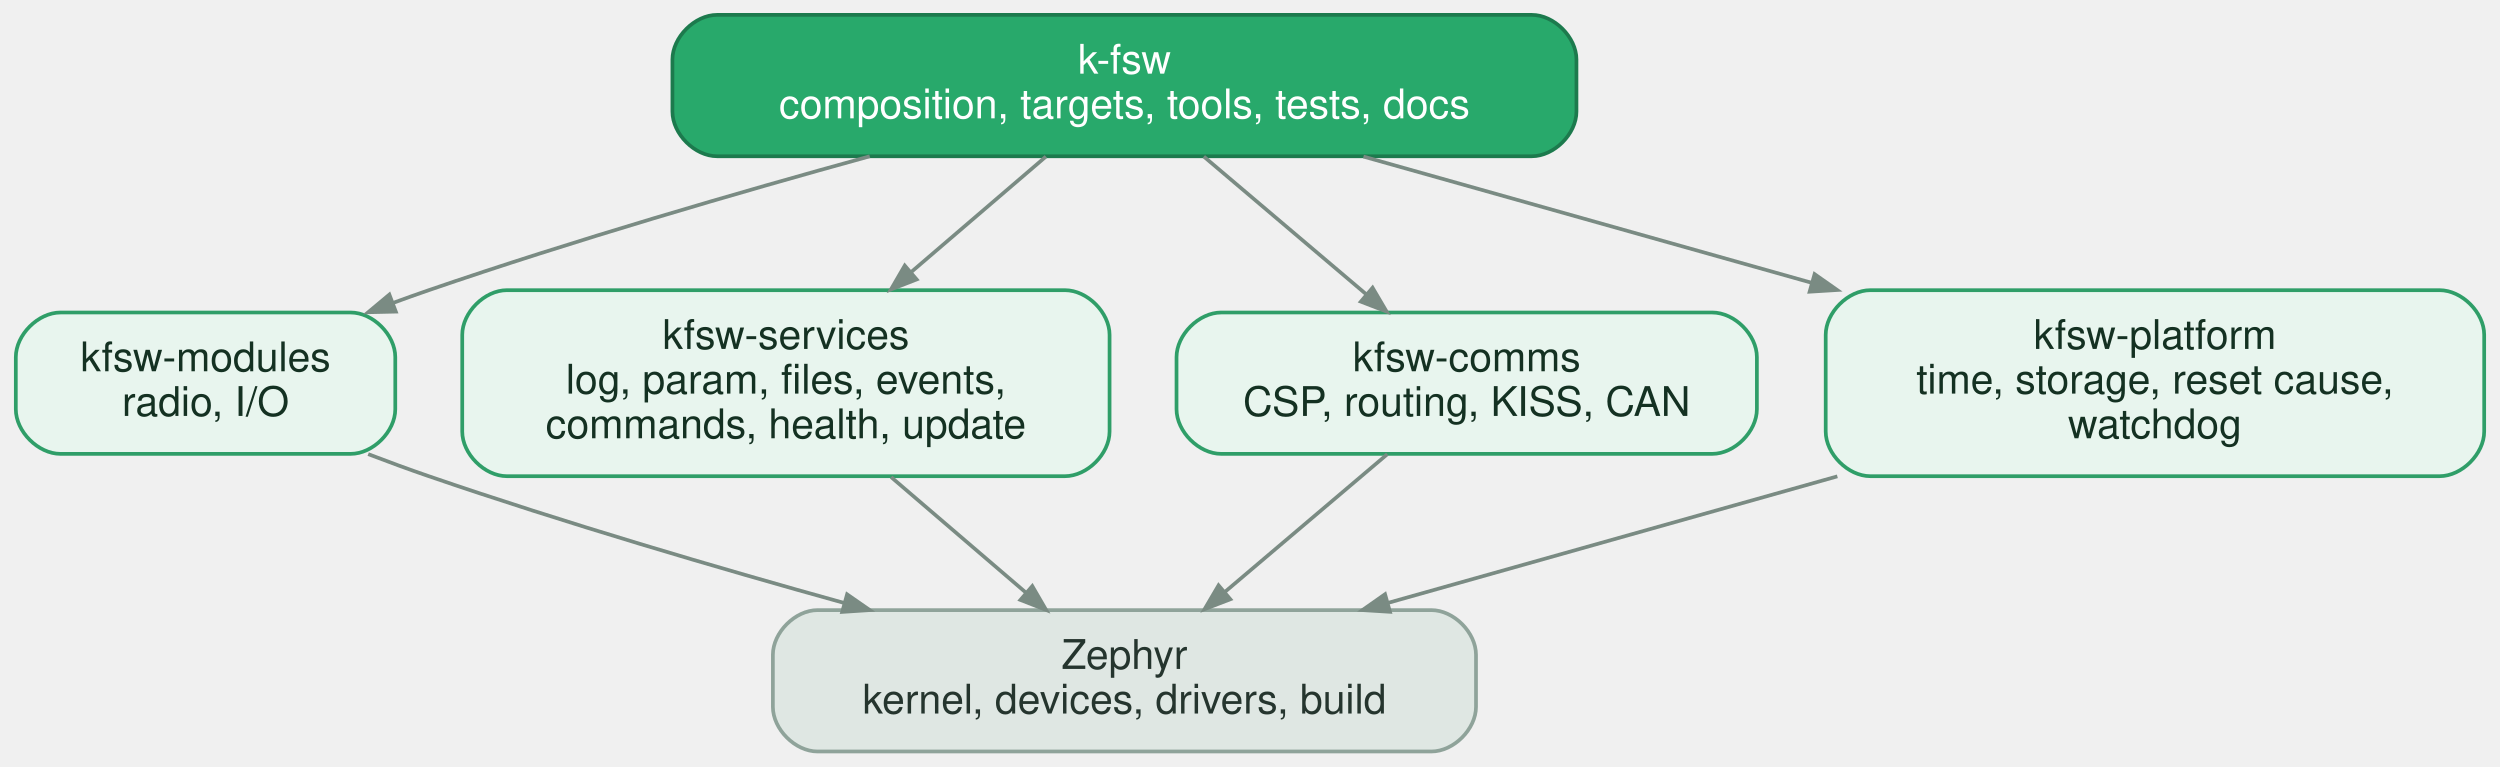
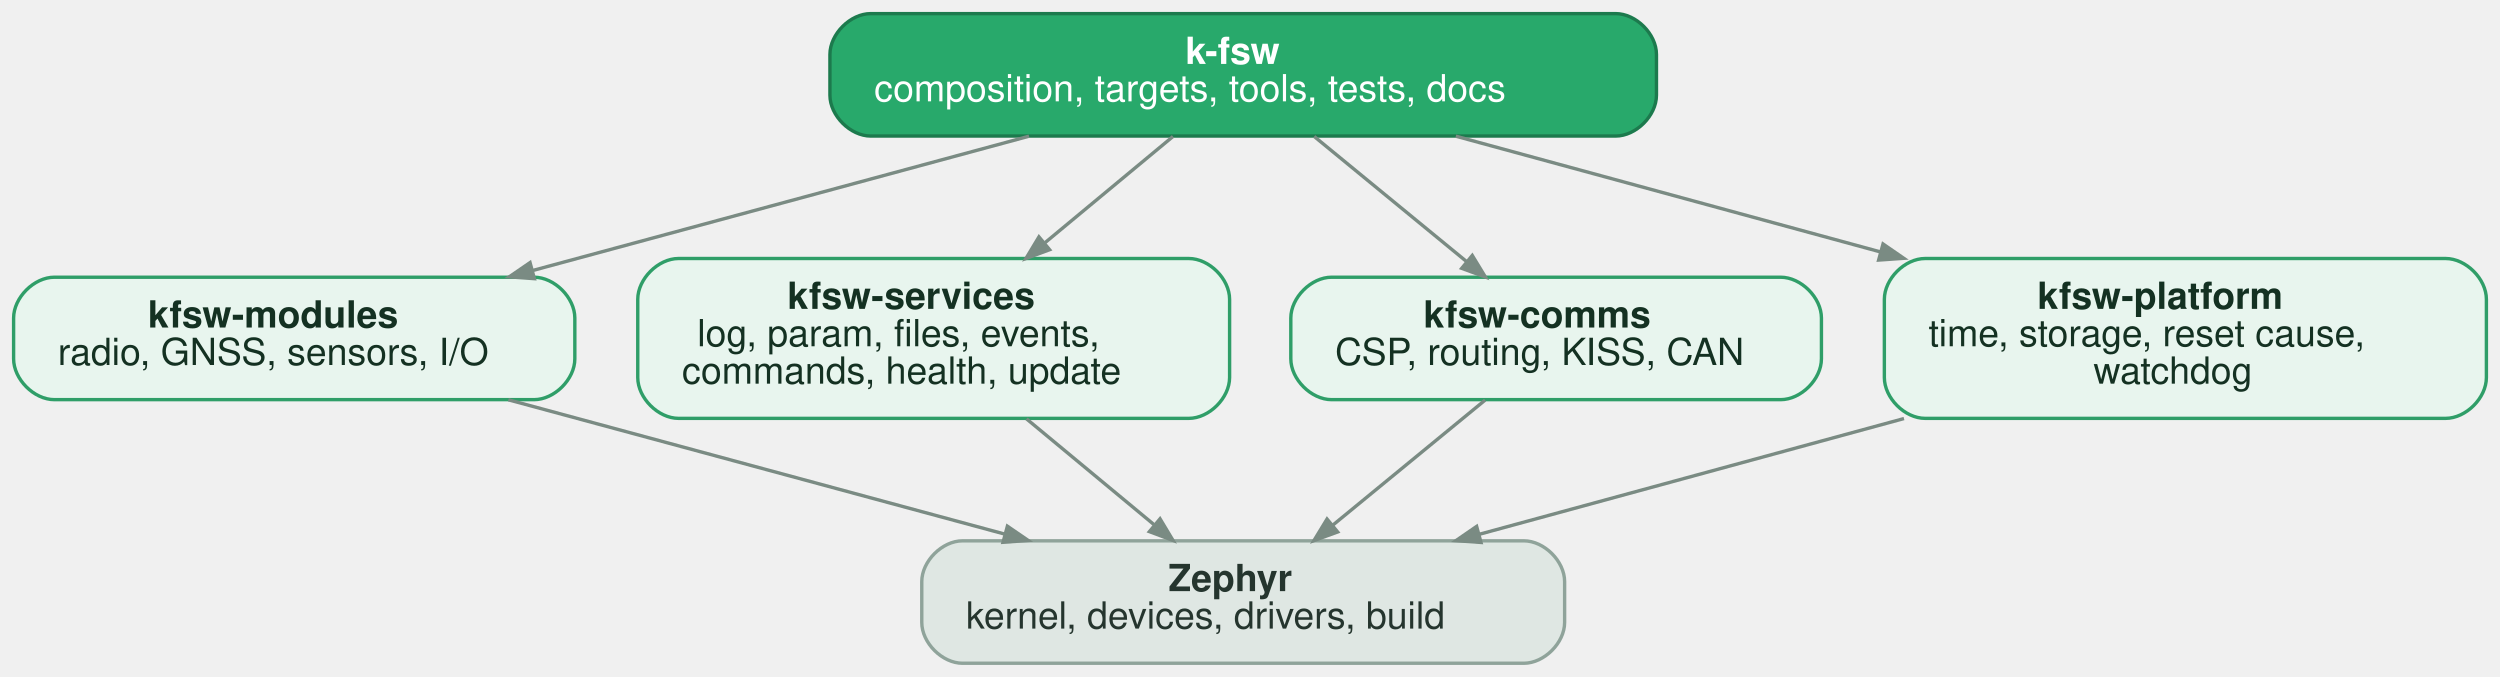
- <svg xmlns="http://www.w3.org/2000/svg" width="672pt" height="206pt" viewBox="0.00 0.00 671.50 206.00">
-   <g id="graph0" class="graph" transform="scale(1 1) rotate(0) translate(4 202)">
+ <svg xmlns="http://www.w3.org/2000/svg" width="735pt" height="199pt" viewBox="0.00 0.00 735.00 199.00">
+   <g id="graph0" class="graph" transform="scale(1 1) rotate(0) translate(4 195)">
    <g id="node1" class="node">
-       <path fill="#28a96b" stroke="#1c7a4d" d="M407.5,-198C407.5,-198 188.5,-198 188.5,-198 182.5,-198 176.5,-192 176.5,-186 176.5,-186 176.5,-172 176.5,-172 176.5,-166 182.5,-160 188.5,-160 188.5,-160 407.5,-160 407.5,-160 413.5,-160 419.5,-166 419.5,-172 419.5,-172 419.5,-186 419.5,-186 419.5,-192 413.5,-198 407.5,-198" />
-       <text text-anchor="middle" x="298" y="-182.2" font-family="Helvetica,sans-Serif" font-size="11.00" fill="#ffffff">k-fsw</text>
-       <text text-anchor="middle" x="298" y="-170.2" font-family="Helvetica,sans-Serif" font-size="11.00" fill="#ffffff">composition, targets, tools, tests, docs</text>
+       <path fill="#28a96b" stroke="#1c7a4d" d="M471,-191C471,-191 252,-191 252,-191 246,-191 240,-185 240,-179 240,-179 240,-167 240,-167 240,-161 246,-155 252,-155 252,-155 471,-155 471,-155 477,-155 483,-161 483,-167 483,-167 483,-179 483,-179 483,-185 477,-191 471,-191" />
+       <text text-anchor="start" x="344.5" y="-176.2" font-family="Helvetica,sans-Serif" font-weight="bold" font-size="11.00" fill="#ffffff">k-fsw</text>
+       <text text-anchor="start" x="253" y="-165.2" font-family="Helvetica,sans-Serif" font-size="11.00" fill="#ffffff">composition, targets, tools, tests, docs</text>
    </g>
    <g id="node2" class="node">
-       <path fill="#e8f5ee" stroke="#2f9e68" d="M90,-118C90,-118 12,-118 12,-118 6,-118 0,-112 0,-106 0,-106 0,-92 0,-92 0,-86 6,-80 12,-80 12,-80 90,-80 90,-80 96,-80 102,-86 102,-92 102,-92 102,-106 102,-106 102,-112 96,-118 90,-118" />
-       <text text-anchor="middle" x="51" y="-102.2" font-family="Helvetica,sans-Serif" font-size="11.00" fill="#143122">kfsw-modules</text>
-       <text text-anchor="middle" x="51" y="-90.2" font-family="Helvetica,sans-Serif" font-size="11.00" fill="#143122">radio, I/O</text>
+       <path fill="#e8f5ee" stroke="#2f9e68" d="M153,-113.5C153,-113.5 12,-113.5 12,-113.5 6,-113.5 0,-107.5 0,-101.5 0,-101.5 0,-89.5 0,-89.5 0,-83.5 6,-77.5 12,-77.5 12,-77.5 153,-77.5 153,-77.5 159,-77.5 165,-83.5 165,-89.5 165,-89.5 165,-101.5 165,-101.5 165,-107.5 159,-113.5 153,-113.5" />
+       <text text-anchor="start" x="39.5" y="-98.7" font-family="Helvetica,sans-Serif" font-weight="bold" font-size="11.00" fill="#143122">kfsw-modules</text>
+       <text text-anchor="start" x="13" y="-87.7" font-family="Helvetica,sans-Serif" font-size="11.00" fill="#143122">radio, GNSS, sensors, I/O</text>
    </g>
    <g id="edge1" class="edge">
-       <path fill="none" stroke="#7a8b83" d="M229.54,-159.99C193.93,-150.18 149.83,-137.34 111,-124 107.85,-122.92 104.62,-121.76 101.38,-120.57" />
-       <polygon fill="#7a8b83" stroke="#7a8b83" points="102.14,-118.24 94.72,-118.07 100.41,-122.82 102.14,-118.24" />
+       <path fill="none" stroke="#7a8b83" d="M298.54,-154.96C255.12,-143.21 197.38,-127.59 152.52,-115.45" />
+       <polygon fill="#7a8b83" stroke="#7a8b83" points="153.11,-113.07 145.71,-113.61 151.83,-117.8 153.11,-113.07" />
    </g>
    <g id="node3" class="node">
-       <path fill="#e8f5ee" stroke="#2f9e68" d="M282,-124C282,-124 132,-124 132,-124 126,-124 120,-118 120,-112 120,-112 120,-86 120,-86 120,-80 126,-74 132,-74 132,-74 282,-74 282,-74 288,-74 294,-80 294,-86 294,-86 294,-112 294,-112 294,-118 288,-124 282,-124" />
-       <text text-anchor="middle" x="207" y="-108.2" font-family="Helvetica,sans-Serif" font-size="11.00" fill="#143122">kfsw-services</text>
-       <text text-anchor="middle" x="207" y="-96.2" font-family="Helvetica,sans-Serif" font-size="11.00" fill="#143122">log, param, files, events,</text>
-       <text text-anchor="middle" x="207" y="-84.2" font-family="Helvetica,sans-Serif" font-size="11.00" fill="#143122">commands, health, update</text>
+       <path fill="#e8f5ee" stroke="#2f9e68" d="M345.5,-119C345.5,-119 195.5,-119 195.5,-119 189.5,-119 183.5,-113 183.5,-107 183.5,-107 183.5,-84 183.5,-84 183.5,-78 189.5,-72 195.5,-72 195.5,-72 345.5,-72 345.5,-72 351.5,-72 357.5,-78 357.5,-84 357.5,-84 357.5,-107 357.5,-107 357.5,-113 351.5,-119 345.5,-119" />
+       <text text-anchor="start" x="227.5" y="-104.2" font-family="Helvetica,sans-Serif" font-weight="bold" font-size="11.00" fill="#143122">kfsw-services</text>
+       <text text-anchor="start" x="201" y="-93.2" font-family="Helvetica,sans-Serif" font-size="11.00" fill="#143122">log, param, files, events,</text>
+       <text text-anchor="start" x="196.5" y="-82.2" font-family="Helvetica,sans-Serif" font-size="11.00" fill="#143122">commands, health, update</text>
    </g>
    <g id="edge2" class="edge">
-       <path fill="none" stroke="#7a8b83" d="M276.89,-159.91C266.15,-150.7 252.83,-139.28 240.7,-128.89" />
-       <polygon fill="#7a8b83" stroke="#7a8b83" points="242.14,-126.89 235.23,-124.2 238.95,-130.61 242.14,-126.89" />
+       <path fill="none" stroke="#7a8b83" d="M340.85,-154.87C329.75,-145.66 315.81,-134.1 303.28,-123.69" />
+       <polygon fill="#7a8b83" stroke="#7a8b83" points="304.58,-121.59 297.63,-119.01 301.45,-125.36 304.58,-121.59" />
    </g>
    <g id="node4" class="node">
-       <path fill="#e8f5ee" stroke="#2f9e68" d="M456,-118C456,-118 324,-118 324,-118 318,-118 312,-112 312,-106 312,-106 312,-92 312,-92 312,-86 318,-80 324,-80 324,-80 456,-80 456,-80 462,-80 468,-86 468,-92 468,-92 468,-106 468,-106 468,-112 462,-118 456,-118" />
-       <text text-anchor="middle" x="390" y="-102.2" font-family="Helvetica,sans-Serif" font-size="11.00" fill="#143122">kfsw-comms</text>
-       <text text-anchor="middle" x="390" y="-90.2" font-family="Helvetica,sans-Serif" font-size="11.00" fill="#143122">CSP, routing, KISS, CAN</text>
+       <path fill="#e8f5ee" stroke="#2f9e68" d="M519.5,-113.5C519.5,-113.5 387.5,-113.5 387.5,-113.5 381.5,-113.5 375.5,-107.5 375.5,-101.5 375.5,-101.5 375.5,-89.5 375.5,-89.5 375.5,-83.5 381.5,-77.5 387.5,-77.5 387.5,-77.5 519.5,-77.5 519.5,-77.5 525.5,-77.5 531.5,-83.5 531.5,-89.5 531.5,-89.5 531.5,-101.5 531.5,-101.5 531.5,-107.5 525.5,-113.5 519.5,-113.5" />
+       <text text-anchor="start" x="414.5" y="-98.7" font-family="Helvetica,sans-Serif" font-weight="bold" font-size="11.00" fill="#143122">kfsw-comms</text>
+       <text text-anchor="start" x="388.5" y="-87.7" font-family="Helvetica,sans-Serif" font-size="11.00" fill="#143122">CSP, routing, KISS, CAN</text>
    </g>
    <g id="edge3" class="edge">
-       <path fill="none" stroke="#7a8b83" d="M319.34,-159.91C332.37,-148.86 349.14,-134.64 363.07,-122.83" />
-       <polygon fill="#7a8b83" stroke="#7a8b83" points="364.7,-124.66 368.46,-118.26 361.54,-120.92 364.7,-124.66" />
+       <path fill="none" stroke="#7a8b83" d="M382.38,-154.87C395.67,-143.96 413,-129.74 427.22,-118.06" />
+       <polygon fill="#7a8b83" stroke="#7a8b83" points="428.85,-119.9 432.71,-113.56 425.74,-116.11 428.85,-119.9" />
    </g>
    <g id="node5" class="node">
-       <path fill="#e8f5ee" stroke="#2f9e68" d="M651.5,-124C651.5,-124 498.5,-124 498.5,-124 492.5,-124 486.5,-118 486.5,-112 486.5,-112 486.5,-86 486.5,-86 486.5,-80 492.5,-74 498.5,-74 498.5,-74 651.5,-74 651.5,-74 657.5,-74 663.5,-80 663.5,-86 663.5,-86 663.5,-112 663.5,-112 663.5,-118 657.5,-124 651.5,-124" />
-       <text text-anchor="middle" x="575" y="-108.2" font-family="Helvetica,sans-Serif" font-size="11.00" fill="#143122">kfsw-platform</text>
-       <text text-anchor="middle" x="575" y="-96.2" font-family="Helvetica,sans-Serif" font-size="11.00" fill="#143122">time, storage, reset cause,</text>
-       <text text-anchor="middle" x="575" y="-84.2" font-family="Helvetica,sans-Serif" font-size="11.00" fill="#143122">watchdog</text>
+       <path fill="#e8f5ee" stroke="#2f9e68" d="M715,-119C715,-119 562,-119 562,-119 556,-119 550,-113 550,-107 550,-107 550,-84 550,-84 550,-78 556,-72 562,-72 562,-72 715,-72 715,-72 721,-72 727,-78 727,-84 727,-84 727,-107 727,-107 727,-113 721,-119 715,-119" />
+       <text text-anchor="start" x="595" y="-104.2" font-family="Helvetica,sans-Serif" font-weight="bold" font-size="11.00" fill="#143122">kfsw-platform</text>
+       <text text-anchor="start" x="563" y="-93.2" font-family="Helvetica,sans-Serif" font-size="11.00" fill="#143122">time, storage, reset cause,</text>
+       <text text-anchor="start" x="611.5" y="-82.2" font-family="Helvetica,sans-Serif" font-size="11.00" fill="#143122">watchdog</text>
    </g>
    <g id="edge4" class="edge">
-       <path fill="none" stroke="#7a8b83" d="M362.25,-159.91C398.05,-149.83 443.26,-137.1 482.78,-125.97" />
-       <polygon fill="#7a8b83" stroke="#7a8b83" points="483.51,-128.31 489.58,-124.05 482.18,-123.59 483.51,-128.31" />
+       <path fill="none" stroke="#7a8b83" d="M424.01,-154.96C460.81,-144.93 507.99,-132.07 548.72,-120.97" />
+       <polygon fill="#7a8b83" stroke="#7a8b83" points="549.61,-123.27 555.72,-119.06 548.32,-118.54 549.61,-123.27" />
    </g>
    <g id="node6" class="node">
-       <path fill="#dfe7e3" stroke="#8fa39a" d="M380.5,-38C380.5,-38 215.5,-38 215.5,-38 209.5,-38 203.5,-32 203.5,-26 203.5,-26 203.5,-12 203.5,-12 203.5,-6 209.5,0 215.5,0 215.5,0 380.5,0 380.5,0 386.5,0 392.5,-6 392.5,-12 392.5,-12 392.5,-26 392.5,-26 392.5,-32 386.5,-38 380.5,-38" />
-       <text text-anchor="middle" x="298" y="-22.2" font-family="Helvetica,sans-Serif" font-size="11.00" fill="#25352e">Zephyr</text>
-       <text text-anchor="middle" x="298" y="-10.2" font-family="Helvetica,sans-Serif" font-size="11.00" fill="#25352e">kernel, devices, drivers, build</text>
+       <path fill="#dfe7e3" stroke="#8fa39a" d="M444,-36C444,-36 279,-36 279,-36 273,-36 267,-30 267,-24 267,-24 267,-12 267,-12 267,-6 273,0 279,0 279,0 444,0 444,0 450,0 456,-6 456,-12 456,-12 456,-24 456,-24 456,-30 450,-36 444,-36" />
+       <text text-anchor="start" x="339.5" y="-21.2" font-family="Helvetica,sans-Serif" font-weight="bold" font-size="11.00" fill="#25352e">Zephyr</text>
+       <text text-anchor="start" x="280" y="-10.2" font-family="Helvetica,sans-Serif" font-size="11.00" fill="#25352e">kernel, devices, drivers, build</text>
    </g>
    <g id="edge5" class="edge">
-       <path fill="none" stroke="#7a8b83" d="M94.72,-79.93C100.17,-77.85 105.69,-75.82 111,-74 147.4,-61.5 188.43,-49.43 222.77,-39.89" />
-       <polygon fill="#7a8b83" stroke="#7a8b83" points="223.45,-42.24 229.54,-38.01 222.14,-37.52 223.45,-42.24" />
+       <path fill="none" stroke="#7a8b83" d="M145.46,-77.46C188.88,-65.71 246.62,-50.09 291.48,-37.95" />
+       <polygon fill="#7a8b83" stroke="#7a8b83" points="292.17,-40.3 298.29,-36.11 290.89,-35.57 292.17,-40.3" />
    </g>
    <g id="edge6" class="edge">
-       <path fill="none" stroke="#7a8b83" d="M235.29,-73.75C246.86,-63.83 260.17,-52.43 271.54,-42.68" />
-       <polygon fill="#7a8b83" stroke="#7a8b83" points="273.23,-44.46 276.95,-38.04 270.04,-40.74 273.23,-44.46" />
+       <path fill="none" stroke="#7a8b83" d="M297.8,-71.85C309.68,-61.99 323.54,-50.5 335.29,-40.75" />
+       <polygon fill="#7a8b83" stroke="#7a8b83" points="337.05,-42.47 340.87,-36.11 333.92,-38.7 337.05,-42.47" />
    </g>
    <g id="edge7" class="edge">
-       <path fill="none" stroke="#7a8b83" d="M368.66,-79.91C355.63,-68.86 338.86,-54.64 324.93,-42.83" />
-       <polygon fill="#7a8b83" stroke="#7a8b83" points="326.46,-40.92 319.54,-38.26 323.3,-44.66 326.46,-40.92" />
+       <path fill="none" stroke="#7a8b83" d="M432.62,-77.37C419.33,-66.46 402,-52.24 387.78,-40.56" />
+       <polygon fill="#7a8b83" stroke="#7a8b83" points="389.26,-38.61 382.29,-36.06 386.15,-42.4 389.26,-38.61" />
    </g>
    <g id="edge8" class="edge">
-       <path fill="none" stroke="#7a8b83" d="M489.63,-73.96C450.87,-63.05 405.57,-50.29 368.75,-39.92" />
-       <polygon fill="#7a8b83" stroke="#7a8b83" points="369.37,-37.55 361.97,-38.01 368.05,-42.27 369.37,-37.55" />
+       <path fill="none" stroke="#7a8b83" d="M555.77,-71.95C516,-61.11 468.86,-48.26 430.98,-37.94" />
+       <polygon fill="#7a8b83" stroke="#7a8b83" points="431.41,-35.52 424.02,-36.04 430.13,-40.24 431.41,-35.52" />
    </g>
  </g>
</svg>
